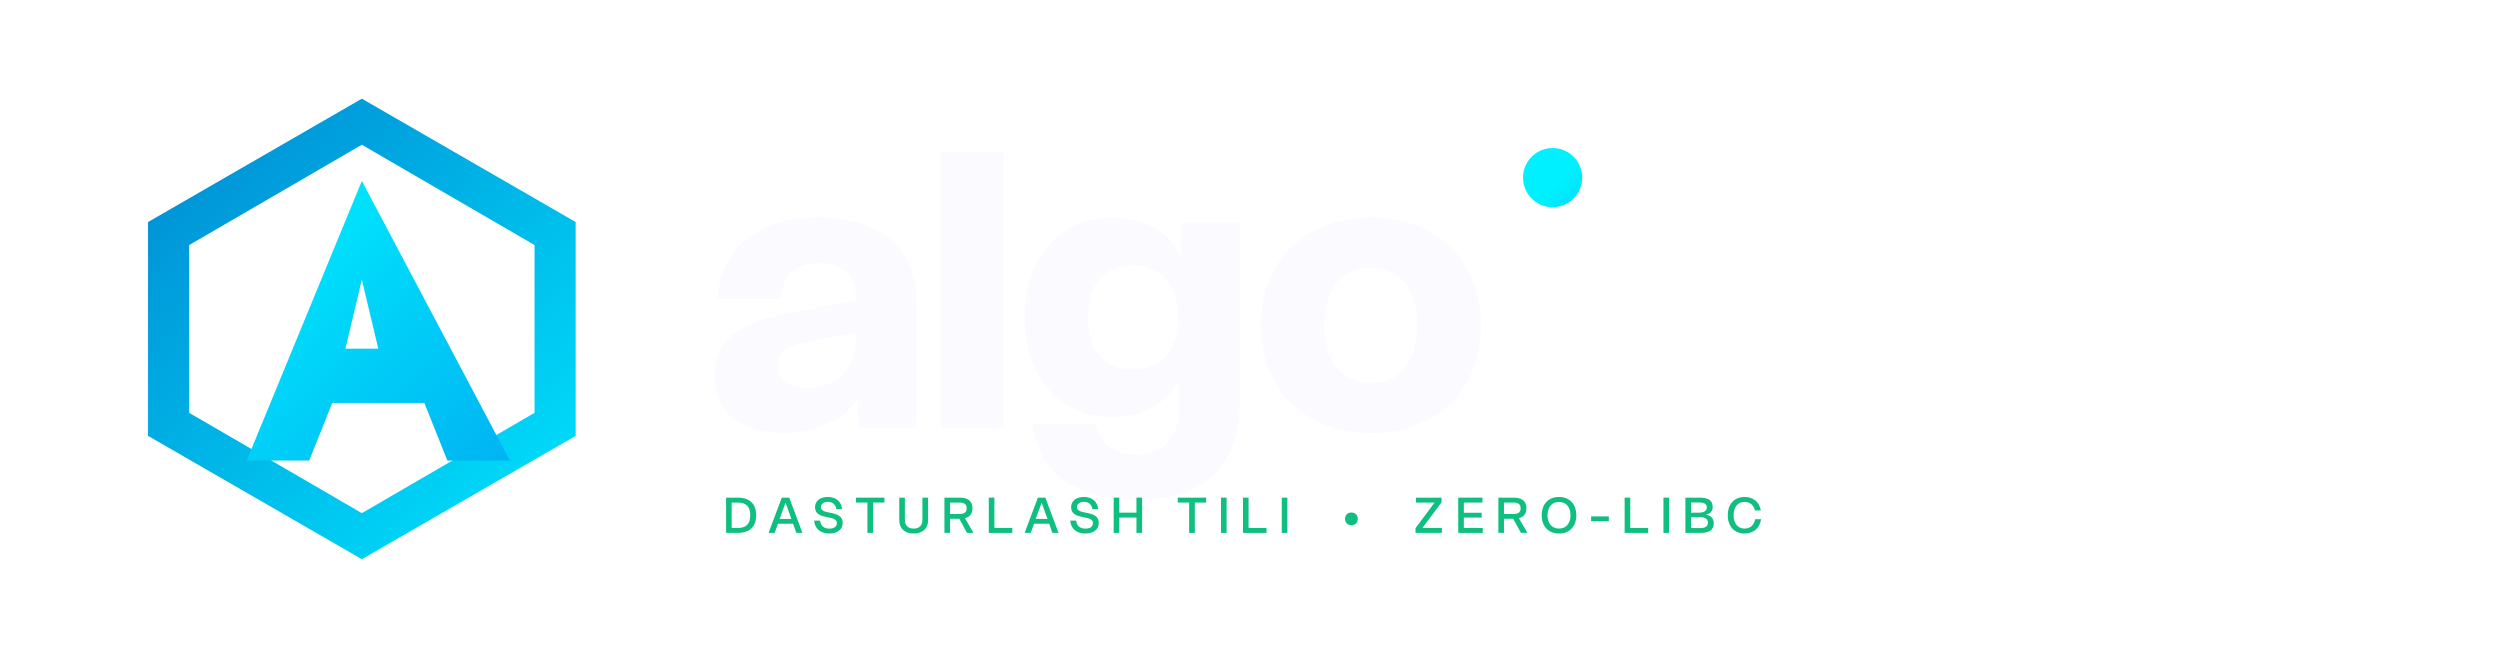
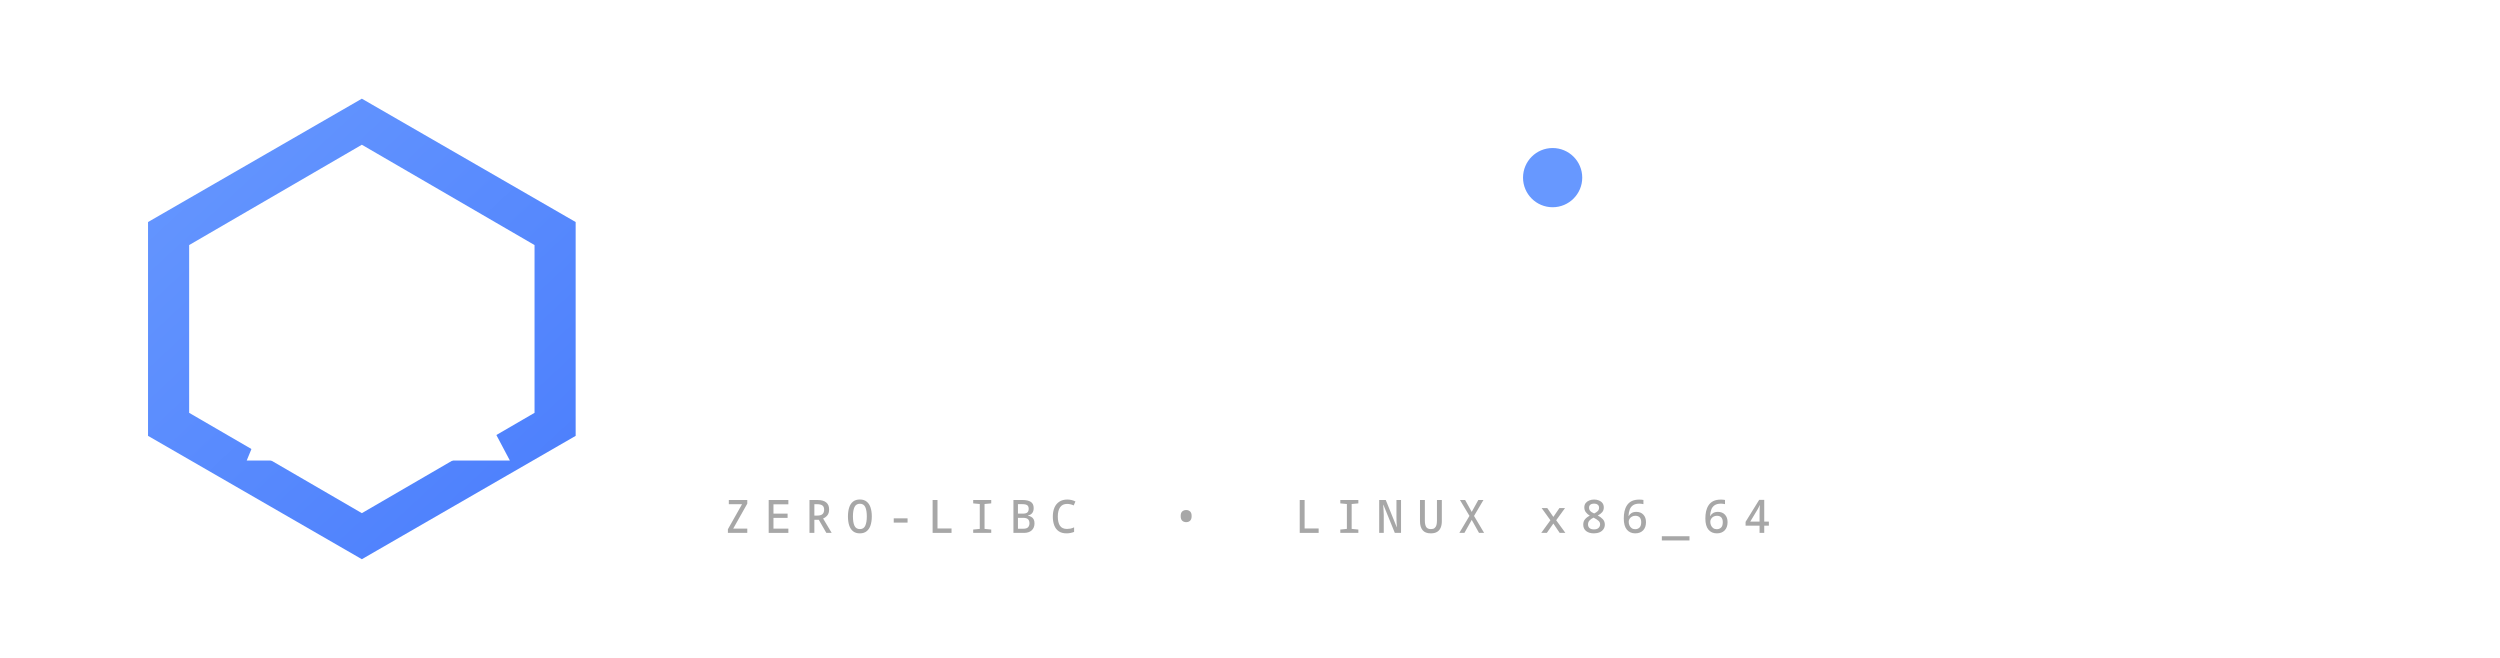
<svg xmlns="http://www.w3.org/2000/svg" xmlns:xlink="http://www.w3.org/1999/xlink" width="760" height="200" viewBox="0 0 760 200">
  <defs>
    <g>
      <g id="glyph-0-0">
        <path d="M 21.438 -18.703 C 21.438 -22.578 24.047 -24.859 30.094 -25.984 L 45.266 -29.062 L 45.266 -26.797 C 45.266 -17.781 39.328 -12.078 30.438 -12.078 C 24.734 -12.078 21.438 -14.359 21.438 -18.703 Z M 2.172 -15.734 C 2.172 -3.312 12.203 1.594 23.141 1.594 C 33.625 1.594 41.844 -2.844 45.719 -8.781 L 46.062 0 L 63.609 0 L 63.609 -37.625 C 63.609 -54.719 52.781 -63.844 33.969 -63.844 C 16.766 -63.844 4.562 -55.969 3.078 -39.109 L 22.234 -39.109 C 22.906 -45.938 26.453 -50.047 33.969 -50.047 C 41.047 -50.047 45.266 -46.391 45.266 -39.109 L 45.266 -38.641 L 24.047 -34.656 C 9.688 -31.922 2.172 -26.453 2.172 -15.734 Z M 2.172 -15.734 " />
      </g>
      <g id="glyph-0-1">
        <path d="M 3.875 0 L 22.797 0 L 22.797 -83.797 L 3.875 -83.797 Z M 3.875 0 " />
      </g>
      <g id="glyph-0-2">
        <path d="M 21.781 -33.406 C 21.781 -43.438 26.797 -49.359 35.344 -49.359 C 44.125 -49.359 49.25 -43.312 49.25 -33.406 C 49.25 -23.484 44.125 -17.672 35.344 -17.672 C 26.672 -17.672 21.781 -23.375 21.781 -33.406 Z M 4.906 -1.141 C 7.297 16.422 21.891 22 36.594 22 C 55.75 22 67.938 13 67.938 -7.641 L 67.938 -62.25 L 50.391 -62.25 L 50.047 -52.094 C 46.172 -59.844 38.422 -63.844 29.188 -63.844 C 13.344 -63.844 2.625 -51.75 2.625 -33.516 C 2.625 -15.281 13.344 -3.188 29.188 -3.188 C 38.422 -3.188 45.719 -7.297 49.594 -14.703 L 49.594 -6.266 C 49.594 2.625 45.375 8.203 36.703 8.203 C 29.531 8.203 24.969 4.328 24.047 -1.141 Z M 4.906 -1.141 " />
      </g>
      <g id="glyph-0-3">
        <path d="M 21.781 -31.125 C 21.781 -41.844 27.016 -48.672 36.031 -48.672 C 45.031 -48.672 50.156 -41.844 50.156 -31.125 C 50.156 -20.297 45.031 -13.562 36.031 -13.562 C 27.016 -13.562 21.781 -20.297 21.781 -31.125 Z M 2.625 -31.125 C 2.625 -11.625 15.844 1.594 36.031 1.594 C 56.094 1.594 69.422 -11.625 69.422 -31.125 C 69.422 -50.609 56.094 -63.844 36.031 -63.844 C 15.844 -63.844 2.625 -50.609 2.625 -31.125 Z M 2.625 -31.125 " />
      </g>
      <g id="glyph-1-0">
-         <path d="M 2.438 -1.5 L 2.438 -9.219 L 4.344 -9.219 C 6.844 -9.219 8.078 -7.969 8.078 -5.375 C 8.078 -2.766 6.844 -1.5 4.344 -1.5 Z M 0.734 0 L 4.344 0 C 7.891 0 9.875 -1.906 9.875 -5.375 C 9.875 -8.812 7.891 -10.719 4.359 -10.719 L 0.734 -10.719 Z M 0.734 0 " />
+         <path d="M 1.281 0 L 1.281 -1.109 L 5.578 -8.719 L 1.562 -8.719 L 1.562 -10 L 7.172 -10 L 7.172 -8.891 L 2.891 -1.297 L 7.172 -1.297 L 7.172 0 Z M 1.281 0 " />
      </g>
      <g id="glyph-1-1">
-         <path d="M 3.219 -4.25 L 5.016 -9.188 L 6.797 -4.25 Z M -0.156 0 L 1.703 0 L 2.719 -2.781 L 7.297 -2.781 L 8.297 0 L 10.156 0 L 6.156 -10.719 L 3.875 -10.719 Z M -0.156 0 " />
+         <path d="M 1.281 0 L 1.281 -10 L 7.266 -10 L 7.266 -8.688 L 2.734 -8.688 L 2.734 -5.859 L 7.031 -5.859 L 7.031 -4.562 L 2.734 -4.562 L 2.734 -1.297 L 7.266 -1.297 L 7.266 0 Z M 1.281 0 " />
      </g>
      <g id="glyph-1-2">
-         <path d="M 0.219 -3.734 C 0.328 -1.422 2.016 0.188 4.812 0.188 C 7.234 0.188 8.891 -1 8.891 -3.031 C 8.891 -5.141 7.203 -5.719 4.984 -6.141 C 3.469 -6.438 2.25 -6.719 2.25 -7.828 C 2.25 -8.781 3.109 -9.438 4.344 -9.438 C 5.891 -9.438 6.797 -8.469 6.938 -7.219 L 8.703 -7.219 C 8.547 -9.312 7.047 -10.922 4.359 -10.922 C 1.953 -10.922 0.469 -9.672 0.469 -7.781 C 0.469 -5.672 2.266 -5.156 4.312 -4.75 C 6.016 -4.406 7.109 -4.141 7.109 -2.938 C 7.109 -1.922 6.234 -1.297 4.828 -1.297 C 3.172 -1.297 2.156 -2.188 2 -3.734 Z M 0.219 -3.734 " />
+         <path d="M 1.281 0 L 1.281 -10 L 3.703 -10 C 4.879 -10 5.766 -9.754 6.359 -9.266 C 6.953 -8.785 7.25 -8.078 7.25 -7.141 C 7.25 -6.367 7.07 -5.77 6.719 -5.344 C 6.375 -4.914 5.941 -4.594 5.422 -4.375 L 8.031 0 L 6.406 0 L 4.109 -3.984 L 2.766 -3.984 L 2.766 0 Z M 3.672 -5.266 C 4.398 -5.266 4.926 -5.414 5.25 -5.719 C 5.57 -6.02 5.734 -6.461 5.734 -7.047 C 5.734 -7.648 5.562 -8.078 5.219 -8.328 C 4.883 -8.586 4.352 -8.719 3.625 -8.719 L 2.766 -8.719 L 2.766 -5.266 Z M 3.672 -5.266 " />
      </g>
      <g id="glyph-1-3">
-         <path d="M 3.719 0 L 5.438 0 L 5.438 -9.219 L 8.891 -9.219 L 8.891 -10.719 L 0.25 -10.719 L 0.25 -9.219 L 3.719 -9.219 Z M 3.719 0 " />
+         <path d="M 4.188 0.141 C 3.344 0.141 2.656 -0.07 2.125 -0.5 C 1.594 -0.926 1.203 -1.52 0.953 -2.281 C 0.703 -3.051 0.578 -3.957 0.578 -5 C 0.578 -6.039 0.703 -6.945 0.953 -7.719 C 1.203 -8.488 1.594 -9.086 2.125 -9.516 C 2.664 -9.941 3.359 -10.156 4.203 -10.156 C 5.035 -10.156 5.719 -9.941 6.25 -9.516 C 6.789 -9.098 7.188 -8.504 7.438 -7.734 C 7.695 -6.961 7.828 -6.062 7.828 -5.031 C 7.828 -3.969 7.695 -3.051 7.438 -2.281 C 7.188 -1.52 6.789 -0.926 6.25 -0.5 C 5.719 -0.07 5.031 0.141 4.188 0.141 Z M 4.219 -1.156 C 4.977 -1.156 5.516 -1.488 5.828 -2.156 C 6.148 -2.832 6.312 -3.785 6.312 -5.016 C 6.312 -6.234 6.156 -7.176 5.844 -7.844 C 5.531 -8.52 4.988 -8.859 4.219 -8.859 C 3.438 -8.859 2.883 -8.52 2.562 -7.844 C 2.25 -7.164 2.094 -6.223 2.094 -5.016 C 2.094 -3.785 2.25 -2.832 2.562 -2.156 C 2.883 -1.488 3.438 -1.156 4.219 -1.156 Z M 4.219 -1.156 " />
      </g>
      <g id="glyph-1-4">
-         <path d="M 0.75 -3.812 C 0.75 -1.328 2.438 0.188 5.125 0.188 C 7.812 0.188 9.516 -1.328 9.516 -3.812 L 9.516 -10.719 L 7.781 -10.719 L 7.781 -3.875 C 7.781 -2.266 6.828 -1.312 5.125 -1.312 C 3.438 -1.312 2.453 -2.266 2.453 -3.875 L 2.453 -10.719 L 0.75 -10.719 Z M 0.75 -3.812 " />
+         <path d="M 2.094 -3.125 L 2.094 -4.422 L 6.297 -4.422 L 6.297 -3.125 Z M 2.094 -3.125 " />
      </g>
      <g id="glyph-1-5">
-         <path d="M 0.734 0 L 2.438 0 L 2.438 -4.281 L 5.266 -4.281 L 7.594 0 L 9.578 0 L 6.984 -4.453 C 8.5 -4.859 9.266 -5.906 9.266 -7.484 C 9.266 -9.562 7.984 -10.719 5.438 -10.719 L 0.734 -10.719 Z M 2.438 -5.75 L 2.438 -9.219 L 5.328 -9.219 C 6.766 -9.219 7.5 -8.703 7.5 -7.469 C 7.5 -6.25 6.766 -5.75 5.328 -5.75 Z M 2.438 -5.75 " />
+         <path d="M 1.516 0 L 1.516 -10 L 3 -10 L 3 -1.344 L 7.266 -1.344 L 7.266 0 Z M 1.516 0 " />
      </g>
      <g id="glyph-1-6">
-         <path d="M 0.734 0 L 7.891 0 L 7.891 -1.5 L 2.438 -1.5 L 2.438 -10.719 L 0.734 -10.719 Z M 0.734 0 " />
+         <path d="M 1.453 0 L 1.453 -1.016 L 3.453 -1.219 L 3.453 -8.781 L 1.453 -8.969 L 1.453 -10 L 6.938 -10 L 6.938 -8.969 L 4.906 -8.781 L 4.906 -1.219 L 6.938 -1.016 L 6.938 0 Z M 1.453 0 " />
      </g>
      <g id="glyph-1-7">
-         <path d="M 0.734 0 L 2.438 0 L 2.438 -4.656 L 7.656 -4.656 L 7.656 0 L 9.375 0 L 9.375 -10.719 L 7.656 -10.719 L 7.656 -6.156 L 2.438 -6.156 L 2.438 -10.719 L 0.734 -10.719 Z M 0.734 0 " />
+         <path d="M 1.281 0 L 1.281 -10 L 4.094 -10 C 5.133 -10 5.953 -9.812 6.547 -9.438 C 7.141 -9.062 7.438 -8.43 7.438 -7.547 C 7.438 -6.91 7.285 -6.398 6.984 -6.016 C 6.68 -5.641 6.258 -5.406 5.719 -5.312 L 5.719 -5.234 C 6.094 -5.16 6.426 -5.035 6.719 -4.859 C 7.02 -4.691 7.254 -4.453 7.422 -4.141 C 7.598 -3.828 7.688 -3.414 7.688 -2.906 C 7.688 -2 7.398 -1.285 6.828 -0.766 C 6.266 -0.254 5.484 0 4.484 0 Z M 4.156 -5.859 C 4.789 -5.859 5.242 -5.977 5.516 -6.219 C 5.785 -6.457 5.922 -6.828 5.922 -7.328 C 5.922 -7.828 5.773 -8.188 5.484 -8.406 C 5.191 -8.625 4.691 -8.734 3.984 -8.734 L 2.656 -8.734 L 2.656 -5.859 Z M 4.266 -1.266 C 4.973 -1.266 5.461 -1.414 5.734 -1.719 C 6.016 -2.031 6.156 -2.438 6.156 -2.938 C 6.156 -3.445 6.016 -3.848 5.734 -4.141 C 5.453 -4.43 4.938 -4.578 4.188 -4.578 L 2.656 -4.578 L 2.656 -1.266 Z M 4.266 -1.266 " />
      </g>
      <g id="glyph-1-8">
-         <path d="M 0.75 0 L 2.453 0 L 2.453 -10.719 L 0.75 -10.719 Z M 0.75 0 " />
+         <path d="M 5.047 0.141 C 4.066 0.141 3.27 -0.07 2.656 -0.5 C 2.039 -0.926 1.586 -1.52 1.297 -2.281 C 1.004 -3.051 0.859 -3.938 0.859 -4.938 C 0.859 -6 1.023 -6.922 1.359 -7.703 C 1.703 -8.484 2.203 -9.082 2.859 -9.5 C 3.516 -9.926 4.312 -10.141 5.25 -10.141 C 5.727 -10.141 6.172 -10.086 6.578 -9.984 C 6.992 -9.891 7.379 -9.742 7.734 -9.547 L 7.203 -8.344 C 6.898 -8.5 6.578 -8.613 6.234 -8.688 C 5.891 -8.77 5.551 -8.812 5.219 -8.812 C 4.258 -8.812 3.547 -8.473 3.078 -7.797 C 2.609 -7.129 2.375 -6.18 2.375 -4.953 C 2.375 -3.754 2.594 -2.828 3.031 -2.172 C 3.469 -1.523 4.18 -1.203 5.172 -1.203 C 5.492 -1.203 5.832 -1.234 6.188 -1.297 C 6.551 -1.367 6.93 -1.5 7.328 -1.688 L 7.328 -0.297 C 6.566 -0.004 5.805 0.141 5.047 0.141 Z M 5.047 0.141 " />
      </g>
      <g id="glyph-1-9">
-         <path d="M 0.578 -4.266 C 0.578 -3.141 1.375 -2.328 2.516 -2.328 C 3.656 -2.328 4.469 -3.141 4.469 -4.266 C 4.469 -5.391 3.656 -6.203 2.516 -6.203 C 1.375 -6.203 0.578 -5.391 0.578 -4.266 Z M 0.578 -4.266 " />
+         <path d="M 4.203 -3.266 C 3.734 -3.266 3.336 -3.406 3.016 -3.688 C 2.691 -3.977 2.531 -4.453 2.531 -5.109 C 2.531 -5.785 2.691 -6.258 3.016 -6.531 C 3.336 -6.812 3.734 -6.953 4.203 -6.953 C 4.672 -6.953 5.062 -6.812 5.375 -6.531 C 5.695 -6.258 5.859 -5.785 5.859 -5.109 C 5.859 -4.453 5.695 -3.977 5.375 -3.688 C 5.062 -3.406 4.672 -3.266 4.203 -3.266 Z M 4.203 -3.266 " />
      </g>
      <g id="glyph-1-10">
-         <path d="M 0.75 0 L 8.781 0 L 8.781 -1.5 L 2.844 -1.5 L 8.672 -9.297 L 8.672 -10.719 L 0.906 -10.719 L 0.906 -9.219 L 6.547 -9.219 L 0.75 -1.422 Z M 0.75 0 " />
+         <path d="M 0.875 0 L 0.875 -10 L 2.875 -10 L 6.203 -1.75 L 6.25 -1.75 C 6.207 -2.332 6.176 -2.863 6.156 -3.344 C 6.133 -3.82 6.125 -4.301 6.125 -4.781 L 6.125 -10 L 7.516 -10 L 7.516 0 L 5.625 0 L 2.156 -8.547 L 2.094 -8.547 C 2.133 -7.973 2.172 -7.414 2.203 -6.875 C 2.242 -6.344 2.266 -5.852 2.266 -5.406 L 2.266 0 Z M 0.875 0 " />
      </g>
      <g id="glyph-1-11">
-         <path d="M 0.734 0 L 8.188 0 L 8.188 -1.5 L 2.438 -1.5 L 2.438 -4.656 L 7.859 -4.656 L 7.859 -6.125 L 2.438 -6.125 L 2.438 -9.219 L 8.109 -9.219 L 8.109 -10.719 L 0.734 -10.719 Z M 0.734 0 " />
+         <path d="M 4.172 0.141 C 3.016 0.141 2.176 -0.188 1.656 -0.844 C 1.133 -1.5 0.875 -2.391 0.875 -3.516 L 0.875 -10 L 2.359 -10 L 2.359 -3.672 C 2.359 -2.879 2.488 -2.258 2.75 -1.812 C 3.02 -1.375 3.504 -1.156 4.203 -1.156 C 4.68 -1.156 5.051 -1.258 5.312 -1.469 C 5.582 -1.688 5.77 -1.984 5.875 -2.359 C 5.977 -2.734 6.031 -3.176 6.031 -3.688 L 6.031 -10 L 7.516 -10 L 7.516 -3.5 C 7.516 -2.789 7.398 -2.16 7.172 -1.609 C 6.953 -1.066 6.598 -0.641 6.109 -0.328 C 5.617 -0.016 4.973 0.141 4.172 0.141 Z M 4.172 0.141 " />
      </g>
      <g id="glyph-1-12">
-         <path d="M 2.188 -5.359 C 2.188 -7.891 3.578 -9.422 5.672 -9.422 C 7.766 -9.422 9.172 -7.891 9.172 -5.359 C 9.172 -2.828 7.766 -1.312 5.672 -1.312 C 3.562 -1.312 2.188 -2.844 2.188 -5.359 Z M 0.406 -5.359 C 0.406 -1.938 2.5 0.188 5.672 0.188 C 8.844 0.188 10.938 -1.922 10.938 -5.359 C 10.938 -8.797 8.844 -10.922 5.672 -10.922 C 2.5 -10.922 0.406 -8.781 0.406 -5.359 Z M 0.406 -5.359 " />
+         <path d="M 0.438 0 L 3.516 -5.172 L 0.625 -10 L 2.203 -10 L 4.203 -6.375 L 6.203 -10 L 7.766 -10 L 4.906 -5.156 L 7.969 0 L 6.422 0 L 4.203 -3.953 L 1.984 0 Z M 0.438 0 " />
      </g>
      <g id="glyph-1-13">
-         <path d="M 0.578 -3.562 L 5.969 -3.562 L 5.969 -5.016 L 0.578 -5.016 Z M 0.578 -3.562 " />
+         <path d="M 0.531 0 L 3.328 -3.844 L 0.656 -7.547 L 2.375 -7.547 L 4.219 -4.859 L 6.062 -7.547 L 7.766 -7.547 L 5.078 -3.844 L 7.875 0 L 6.141 0 L 4.219 -2.844 L 2.234 0 Z M 0.531 0 " />
      </g>
      <g id="glyph-1-14">
-         <path d="M 2.438 -1.469 L 2.438 -4.781 L 5.359 -4.781 C 6.797 -4.781 7.578 -4.172 7.578 -3.109 C 7.578 -2.047 6.781 -1.469 5.359 -1.469 Z M 2.438 -6.156 L 2.438 -9.25 L 4.891 -9.25 C 6.469 -9.25 7.234 -8.766 7.234 -7.703 C 7.234 -6.719 6.406 -6.156 4.891 -6.156 Z M 0.734 0 L 5.484 0 C 8.031 0 9.359 -0.984 9.359 -2.953 C 9.359 -4.453 8.359 -5.344 6.875 -5.547 C 8.234 -5.734 9.031 -6.594 9.031 -7.844 C 9.031 -9.844 7.734 -10.719 5.031 -10.719 L 0.734 -10.719 Z M 0.734 0 " />
+         <path d="M 4.141 0.141 C 3.18 0.141 2.398 -0.086 1.797 -0.547 C 1.203 -1.016 0.906 -1.672 0.906 -2.516 C 0.906 -3.18 1.086 -3.727 1.453 -4.156 C 1.828 -4.594 2.305 -4.953 2.891 -5.234 C 2.41 -5.523 2.016 -5.875 1.703 -6.281 C 1.391 -6.688 1.234 -7.172 1.234 -7.734 C 1.234 -8.266 1.367 -8.707 1.641 -9.062 C 1.922 -9.414 2.285 -9.68 2.734 -9.859 C 3.191 -10.047 3.688 -10.141 4.219 -10.141 C 4.75 -10.141 5.238 -10.047 5.688 -9.859 C 6.133 -9.68 6.488 -9.414 6.75 -9.062 C 7.02 -8.719 7.156 -8.273 7.156 -7.734 C 7.156 -7.148 6.988 -6.664 6.656 -6.281 C 6.32 -5.895 5.879 -5.566 5.328 -5.297 C 5.973 -4.953 6.488 -4.566 6.875 -4.141 C 7.27 -3.711 7.469 -3.176 7.469 -2.531 C 7.469 -2 7.328 -1.531 7.047 -1.125 C 6.773 -0.727 6.391 -0.414 5.891 -0.188 C 5.391 0.027 4.805 0.141 4.141 0.141 Z M 4.219 -5.906 C 4.664 -6.113 5.023 -6.348 5.297 -6.609 C 5.578 -6.879 5.719 -7.223 5.719 -7.641 C 5.719 -8.055 5.578 -8.367 5.297 -8.578 C 5.023 -8.797 4.656 -8.906 4.188 -8.906 C 3.727 -8.906 3.359 -8.797 3.078 -8.578 C 2.805 -8.367 2.672 -8.055 2.672 -7.641 C 2.672 -7.336 2.742 -7.078 2.891 -6.859 C 3.035 -6.648 3.223 -6.469 3.453 -6.312 C 3.691 -6.164 3.945 -6.031 4.219 -5.906 Z M 4.172 -1.062 C 4.773 -1.062 5.234 -1.207 5.547 -1.5 C 5.867 -1.789 6.031 -2.16 6.031 -2.609 C 6.031 -3.047 5.863 -3.406 5.531 -3.688 C 5.207 -3.977 4.711 -4.297 4.047 -4.641 C 3.516 -4.391 3.098 -4.098 2.797 -3.766 C 2.504 -3.441 2.359 -3.039 2.359 -2.562 C 2.359 -2.125 2.504 -1.766 2.797 -1.484 C 3.098 -1.203 3.555 -1.062 4.172 -1.062 Z M 4.172 -1.062 " />
      </g>
      <g id="glyph-1-15">
-         <path d="M 0.422 -5.359 C 0.422 -1.953 2.438 0.188 5.516 0.188 C 8.25 0.188 10.141 -1.406 10.547 -4.156 L 8.734 -4.156 C 8.422 -2.359 7.25 -1.312 5.531 -1.312 C 3.516 -1.312 2.188 -2.859 2.188 -5.375 C 2.188 -7.875 3.516 -9.422 5.516 -9.422 C 7.156 -9.422 8.312 -8.453 8.688 -6.812 L 10.5 -6.812 C 10.016 -9.422 8.156 -10.922 5.531 -10.922 C 2.438 -10.922 0.422 -8.766 0.422 -5.359 Z M 0.422 -5.359 " />
+         <path d="M 4.312 0.141 C 3.25 0.141 2.398 -0.234 1.766 -0.984 C 1.141 -1.734 0.828 -2.863 0.828 -4.375 C 0.828 -5.156 0.898 -5.891 1.047 -6.578 C 1.203 -7.266 1.457 -7.875 1.812 -8.406 C 2.164 -8.945 2.645 -9.367 3.25 -9.672 C 3.863 -9.973 4.641 -10.125 5.578 -10.125 C 5.766 -10.125 5.973 -10.113 6.203 -10.094 C 6.43 -10.07 6.629 -10.047 6.797 -10.016 L 6.797 -8.734 C 6.617 -8.785 6.422 -8.82 6.203 -8.844 C 5.992 -8.875 5.785 -8.891 5.578 -8.891 C 4.754 -8.891 4.109 -8.727 3.641 -8.406 C 3.172 -8.082 2.832 -7.641 2.625 -7.078 C 2.426 -6.523 2.305 -5.891 2.266 -5.172 L 2.359 -5.172 C 2.547 -5.535 2.828 -5.828 3.203 -6.047 C 3.586 -6.273 4.066 -6.391 4.641 -6.391 C 5.547 -6.391 6.258 -6.109 6.781 -5.547 C 7.312 -4.992 7.578 -4.227 7.578 -3.25 C 7.578 -2.207 7.285 -1.379 6.703 -0.766 C 6.117 -0.16 5.32 0.141 4.312 0.141 Z M 4.297 -1.125 C 4.836 -1.125 5.273 -1.289 5.609 -1.625 C 5.953 -1.957 6.125 -2.5 6.125 -3.25 C 6.125 -3.883 5.973 -4.367 5.672 -4.703 C 5.367 -5.035 4.926 -5.203 4.344 -5.203 C 3.938 -5.203 3.582 -5.113 3.281 -4.938 C 2.977 -4.77 2.742 -4.547 2.578 -4.266 C 2.41 -3.992 2.328 -3.703 2.328 -3.391 C 2.328 -3.004 2.398 -2.641 2.547 -2.297 C 2.691 -1.953 2.91 -1.672 3.203 -1.453 C 3.504 -1.234 3.867 -1.125 4.297 -1.125 Z M 4.297 -1.125 " />
+       </g>
+       <g id="glyph-1-16">
+         <path d="M 0 2.297 L 0 1.016 L 8.406 1.016 L 8.406 2.297 Z M 0 2.297 " />
+       </g>
+       <g id="glyph-1-17">
+         <path d="M 4.906 0 L 4.906 -2.188 L 0.656 -2.188 L 0.656 -3.359 L 4.781 -10.031 L 6.328 -10.031 L 6.328 -3.438 L 7.734 -3.438 L 7.734 -2.188 L 6.328 -2.188 L 6.328 0 Z M 2.078 -3.438 L 4.906 -3.438 L 4.906 -5.688 C 4.906 -5.977 4.91 -6.301 4.922 -6.656 C 4.93 -7.02 4.941 -7.359 4.953 -7.672 C 4.973 -7.992 4.988 -8.238 5 -8.406 L 4.938 -8.406 C 4.875 -8.227 4.781 -8.023 4.656 -7.797 C 4.539 -7.578 4.438 -7.379 4.344 -7.203 Z M 2.078 -3.438 " />
      </g>
    </g>
    <linearGradient id="linear-pattern-0" gradientUnits="userSpaceOnUse" x1="3" y1="2" x2="29" y2="30" gradientTransform="matrix(5, 0, 0, 5, 30, 20)">
-       <stop offset="0" stop-color="rgb(0%, 53%, 82%)" stop-opacity="1" />
-       <stop offset="1" stop-color="rgb(0%, 90%, 100%)" stop-opacity="1" />
-     </linearGradient>
-     <linearGradient id="linear-pattern-1" gradientUnits="userSpaceOnUse" x1="9" y1="7" x2="25" y2="24" gradientTransform="matrix(5, 0, 0, 5, 30, 20)">
-       <stop offset="0" stop-color="rgb(0%, 94%, 100%)" stop-opacity="1" />
-       <stop offset="1" stop-color="rgb(0%, 70%, 95%)" stop-opacity="1" />
-     </linearGradient>
-     <linearGradient id="linear-pattern-2" gradientUnits="userSpaceOnUse" x1="480" y1="50" x2="504" y2="74">
-       <stop offset="0" stop-color="rgb(0%, 94%, 100%)" stop-opacity="1" />
-       <stop offset="1" stop-color="rgb(0%, 65%, 95%)" stop-opacity="1" />
+       <stop offset="0" stop-color="rgb(40.4%, 59.6%, 100%)" stop-opacity="1" />
+       <stop offset="1" stop-color="rgb(29%, 49%, 98.8%)" stop-opacity="1" />
    </linearGradient>
  </defs>
  <path fill-rule="evenodd" fill="url(#linear-pattern-0)" d="M 110 30 L 45 67.5 L 45 132.5 L 110 170 L 175 132.5 L 175 67.5 Z M 110 44 L 162.5 74.5 L 162.5 125.5 L 110 156 L 57.5 125.5 L 57.5 74.5 Z M 110 44 " />
-   <path fill-rule="evenodd" fill="url(#linear-pattern-1)" d="M 110 55 L 75 140 L 94 140 L 101 122.5 L 129 122.5 L 136 140 L 155 140 Z M 105 106 L 110 85 L 115 106 Z M 105 106 " />
-   <g fill="rgb(98%, 98%, 100%)" fill-opacity="1">
+   <path fill-rule="evenodd" fill="rgb(100%, 100%, 100%)" fill-opacity="1" d="M 110 55 L 75 140 L 94 140 L 101 122.5 L 129 122.5 L 136 140 L 155 140 Z M 105 106 L 110 85 L 115 106 Z M 105 106 " />
+   <g fill="rgb(100%, 100%, 100%)" fill-opacity="1">
    <use xlink:href="#glyph-0-0" x="215" y="130" />
    <use xlink:href="#glyph-0-1" x="282.26" y="130" />
    <use xlink:href="#glyph-0-2" x="308.936" y="130" />
    <use xlink:href="#glyph-0-3" x="380.756" y="130" />
  </g>
-   <path fill-rule="nonzero" fill="url(#linear-pattern-2)" d="M 452.805 130 L 481 54 C 481 58.969 476.969 63 472 63 C 467.031 63 463 58.969 463 54 C 463 49.031 467.031 45 472 45 C 476.969 45 481 49.031 481 54 " />
-   <g fill="rgb(6%, 75%, 50%)" fill-opacity="1">
+   <path fill-rule="nonzero" fill="rgb(40.4%, 59.6%, 100%)" fill-opacity="1" d="M 452.805 130 L 481 54 C 481 58.969 476.969 63 472 63 C 467.031 63 463 58.969 463 54 C 463 49.031 467.031 45 472 45 C 476.969 45 481 49.031 481 54 " />
+   <g fill="rgb(65.5%, 65.5%, 65.5%)" fill-opacity="1">
    <use xlink:href="#glyph-1-0" x="220" y="162" />
  </g>
-   <g fill="rgb(6%, 75%, 50%)" fill-opacity="1">
-     <use xlink:href="#glyph-1-1" x="233.789" y="162" />
+   <g fill="rgb(65.5%, 65.5%, 65.5%)" fill-opacity="1">
+     <use xlink:href="#glyph-1-1" x="232.398" y="162" />
  </g>
-   <g fill="rgb(6%, 75%, 50%)" fill-opacity="1">
-     <use xlink:href="#glyph-1-2" x="247.297" y="162" />
+   <g fill="rgb(65.5%, 65.5%, 65.5%)" fill-opacity="1">
+     <use xlink:href="#glyph-1-2" x="244.801" y="162" />
  </g>
-   <g fill="rgb(6%, 75%, 50%)" fill-opacity="1">
-     <use xlink:href="#glyph-1-3" x="259.977" y="162" />
+   <g fill="rgb(65.5%, 65.5%, 65.5%)" fill-opacity="1">
+     <use xlink:href="#glyph-1-3" x="257.199" y="162" />
  </g>
-   <g fill="rgb(6%, 75%, 50%)" fill-opacity="1">
-     <use xlink:href="#glyph-1-4" x="272.625" y="162" />
+   <g fill="rgb(65.5%, 65.5%, 65.5%)" fill-opacity="1">
+     <use xlink:href="#glyph-1-4" x="269.602" y="162" />
  </g>
-   <g fill="rgb(6%, 75%, 50%)" fill-opacity="1">
-     <use xlink:href="#glyph-1-5" x="286.371" y="162" />
+   <g fill="rgb(65.5%, 65.5%, 65.5%)" fill-opacity="1">
+     <use xlink:href="#glyph-1-5" x="282" y="162" />
  </g>
-   <g fill="rgb(6%, 75%, 50%)" fill-opacity="1">
-     <use xlink:href="#glyph-1-6" x="299.859" y="162" />
+   <g fill="rgb(65.5%, 65.5%, 65.5%)" fill-opacity="1">
+     <use xlink:href="#glyph-1-6" x="294.398" y="162" />
  </g>
-   <g fill="rgb(6%, 75%, 50%)" fill-opacity="1">
-     <use xlink:href="#glyph-1-1" x="311.641" y="162" />
+   <g fill="rgb(65.5%, 65.5%, 65.5%)" fill-opacity="1">
+     <use xlink:href="#glyph-1-7" x="306.801" y="162" />
  </g>
-   <g fill="rgb(6%, 75%, 50%)" fill-opacity="1">
-     <use xlink:href="#glyph-1-2" x="325.145" y="162" />
+   <g fill="rgb(65.5%, 65.5%, 65.5%)" fill-opacity="1">
+     <use xlink:href="#glyph-1-8" x="319.199" y="162" />
  </g>
-   <g fill="rgb(6%, 75%, 50%)" fill-opacity="1">
-     <use xlink:href="#glyph-1-7" x="337.824" y="162" />
+   <g fill="rgb(65.5%, 65.5%, 65.5%)" fill-opacity="1">
+     <use xlink:href="#glyph-1-9" x="356.398" y="162" />
  </g>
-   <g fill="rgb(6%, 75%, 50%)" fill-opacity="1">
-     <use xlink:href="#glyph-1-3" x="357.785" y="162" />
+   <g fill="rgb(65.5%, 65.5%, 65.5%)" fill-opacity="1">
+     <use xlink:href="#glyph-1-5" x="393.602" y="162" />
  </g>
-   <g fill="rgb(6%, 75%, 50%)" fill-opacity="1">
-     <use xlink:href="#glyph-1-8" x="370.434" y="162" />
+   <g fill="rgb(65.5%, 65.5%, 65.5%)" fill-opacity="1">
+     <use xlink:href="#glyph-1-6" x="406" y="162" />
  </g>
-   <g fill="rgb(6%, 75%, 50%)" fill-opacity="1">
-     <use xlink:href="#glyph-1-6" x="377.129" y="162" />
+   <g fill="rgb(65.5%, 65.5%, 65.5%)" fill-opacity="1">
+     <use xlink:href="#glyph-1-10" x="418.398" y="162" />
  </g>
-   <g fill="rgb(6%, 75%, 50%)" fill-opacity="1">
-     <use xlink:href="#glyph-1-8" x="388.91" y="162" />
+   <g fill="rgb(65.5%, 65.5%, 65.5%)" fill-opacity="1">
+     <use xlink:href="#glyph-1-11" x="430.801" y="162" />
  </g>
-   <g fill="rgb(6%, 75%, 50%)" fill-opacity="1">
-     <use xlink:href="#glyph-1-9" x="408.305" y="162" />
+   <g fill="rgb(65.5%, 65.5%, 65.5%)" fill-opacity="1">
+     <use xlink:href="#glyph-1-12" x="443.199" y="162" />
  </g>
-   <g fill="rgb(6%, 75%, 50%)" fill-opacity="1">
-     <use xlink:href="#glyph-1-10" x="429.559" y="162" />
+   <g fill="rgb(65.5%, 65.5%, 65.5%)" fill-opacity="1">
+     <use xlink:href="#glyph-1-13" x="468" y="162" />
  </g>
-   <g fill="rgb(6%, 75%, 50%)" fill-opacity="1">
-     <use xlink:href="#glyph-1-11" x="442.57" y="162" />
+   <g fill="rgb(65.5%, 65.5%, 65.5%)" fill-opacity="1">
+     <use xlink:href="#glyph-1-14" x="480.398" y="162" />
  </g>
-   <g fill="rgb(6%, 75%, 50%)" fill-opacity="1">
-     <use xlink:href="#glyph-1-5" x="454.77" y="162" />
+   <g fill="rgb(65.5%, 65.5%, 65.5%)" fill-opacity="1">
+     <use xlink:href="#glyph-1-15" x="492.801" y="162" />
  </g>
-   <g fill="rgb(6%, 75%, 50%)" fill-opacity="1">
-     <use xlink:href="#glyph-1-12" x="468.262" y="162" />
+   <g fill="rgb(65.5%, 65.5%, 65.5%)" fill-opacity="1">
+     <use xlink:href="#glyph-1-16" x="505.199" y="162" />
  </g>
-   <g fill="rgb(6%, 75%, 50%)" fill-opacity="1">
-     <use xlink:href="#glyph-1-13" x="483.113" y="162" />
+   <g fill="rgb(65.5%, 65.5%, 65.5%)" fill-opacity="1">
+     <use xlink:href="#glyph-1-15" x="517.602" y="162" />
  </g>
-   <g fill="rgb(6%, 75%, 50%)" fill-opacity="1">
-     <use xlink:href="#glyph-1-6" x="493.156" y="162" />
-   </g>
-   <g fill="rgb(6%, 75%, 50%)" fill-opacity="1">
-     <use xlink:href="#glyph-1-8" x="504.934" y="162" />
-   </g>
-   <g fill="rgb(6%, 75%, 50%)" fill-opacity="1">
-     <use xlink:href="#glyph-1-14" x="511.629" y="162" />
-   </g>
-   <g fill="rgb(6%, 75%, 50%)" fill-opacity="1">
-     <use xlink:href="#glyph-1-15" x="524.82" y="162" />
+   <g fill="rgb(65.5%, 65.5%, 65.5%)" fill-opacity="1">
+     <use xlink:href="#glyph-1-17" x="530" y="162" />
  </g>
</svg>
